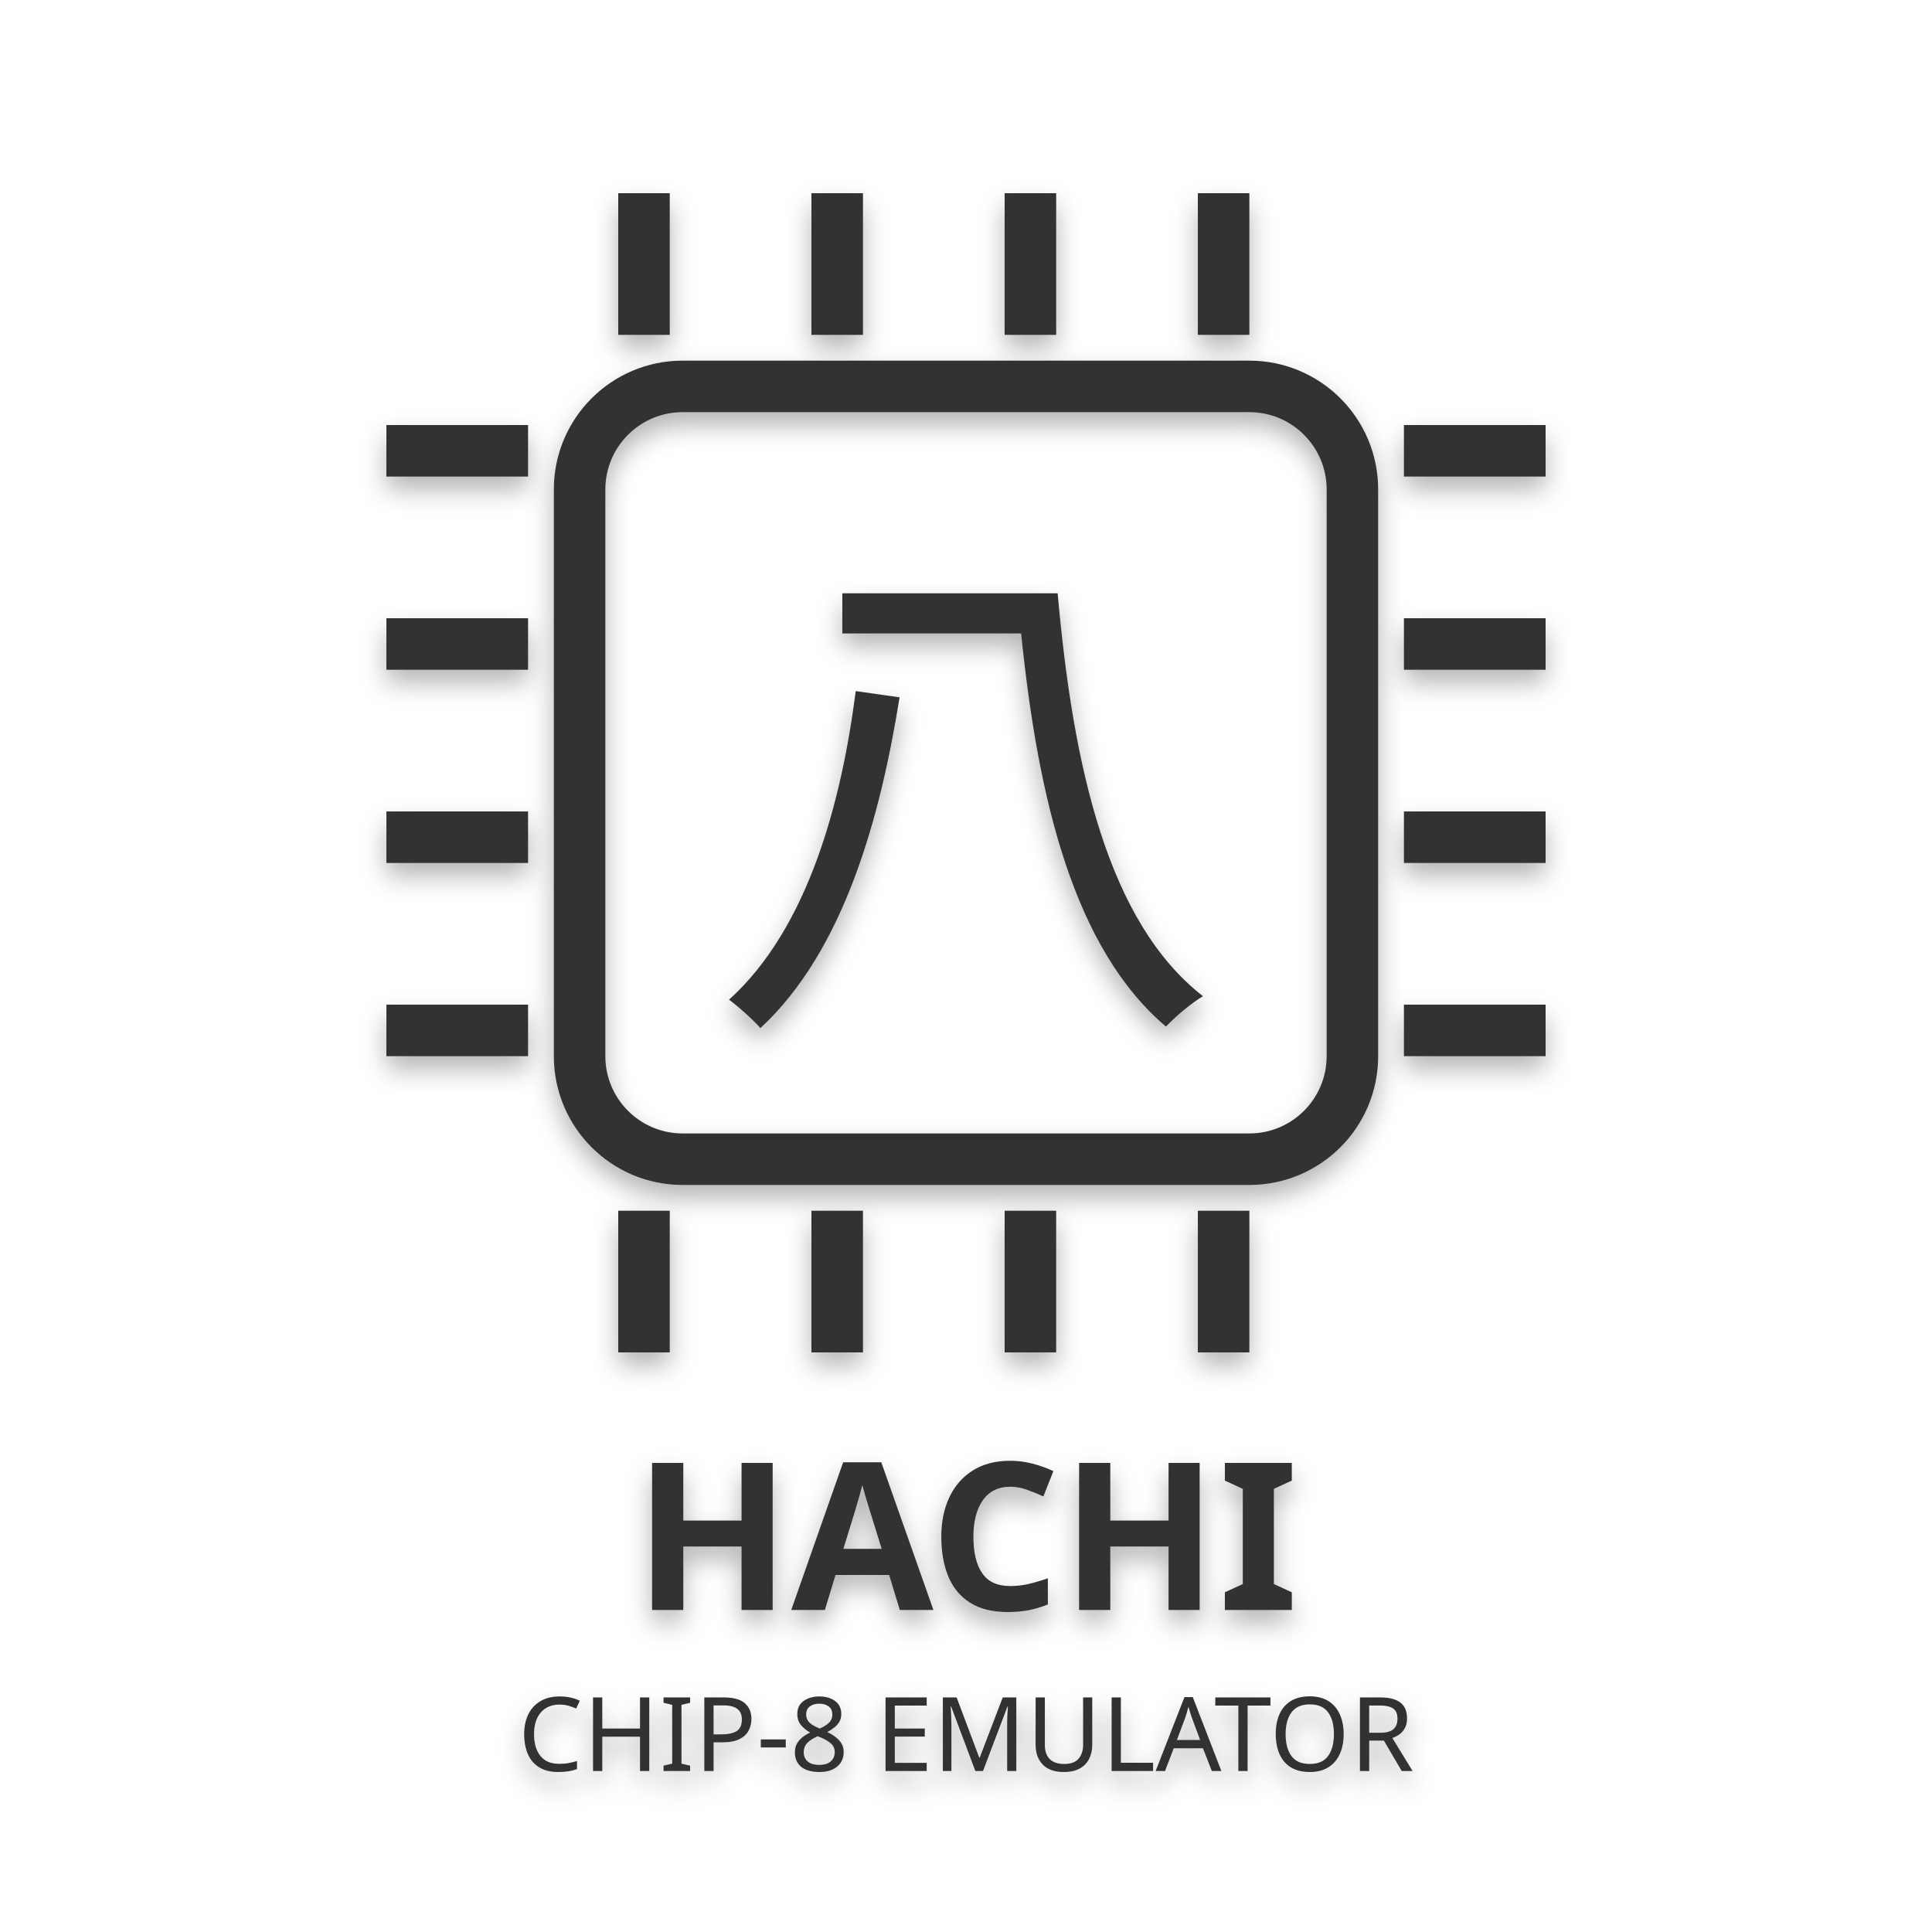
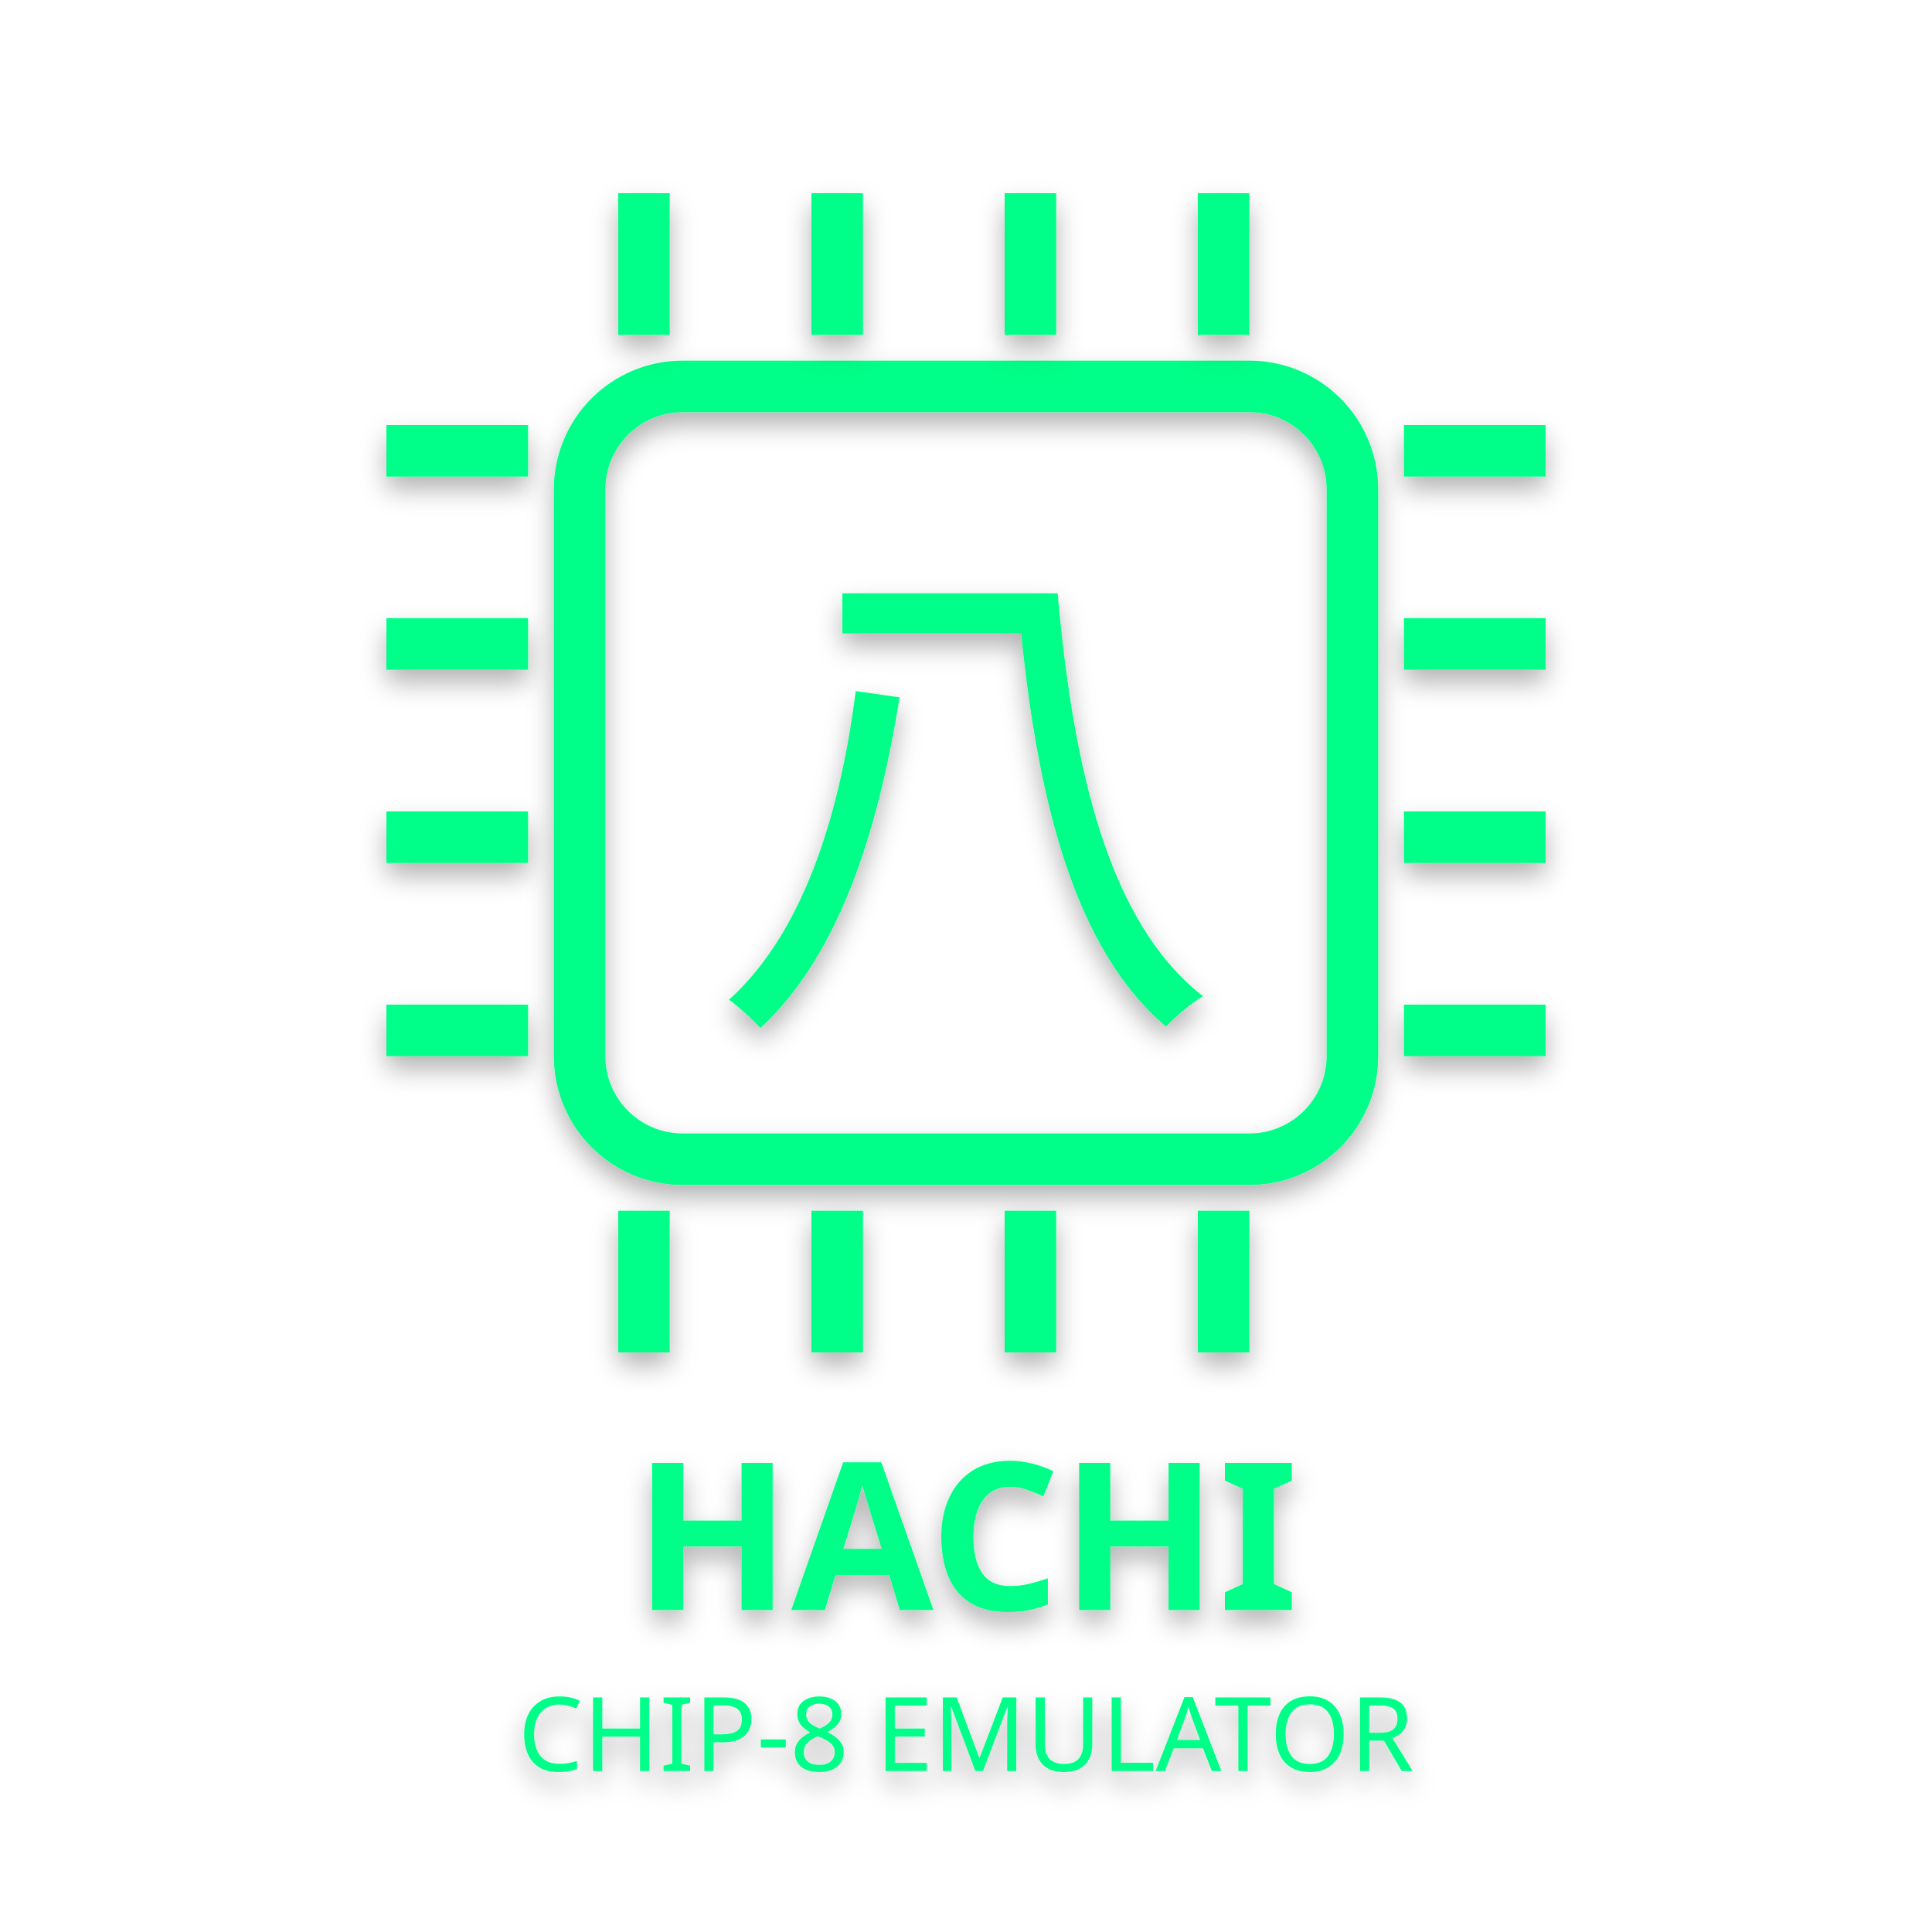
<svg xmlns="http://www.w3.org/2000/svg" width="300" height="300" viewBox="0 0 300 300" fill="none">
  <defs>
-     <filter id="softShadow" x="-50%" y="-50%" width="200%" height="200%">
+     <filter id="softShadow1" x="-50%" y="-50%" width="200%" height="200%">
      <feDropShadow dx="0" dy="2" stdDeviation="2" flood-color="rgba(0,0,0,0.3)" />
    </filter>
  </defs>
-   <rect x="90" y="60" width="120" height="120" rx="16" stroke="#333" stroke-width="8" filter="url(#softShadow)" />
-   <g stroke="#333" stroke-width="8" filter="url(#softShadow)">
+   <rect x="90" y="60" width="120" height="120" rx="16" stroke="#00FF88" stroke-width="8" filter="url(#softShadow1)" />
+   <g stroke="#00FF88" stroke-width="8" filter="url(#softShadow1)">
    <line x1="82" y1="70" x2="60" y2="70" />
    <line x1="82" y1="100" x2="60" y2="100" />
    <line x1="82" y1="130" x2="60" y2="130" />
    <line x1="82" y1="160" x2="60" y2="160" />
    <line x1="218" y1="70" x2="240" y2="70" />
    <line x1="218" y1="100" x2="240" y2="100" />
    <line x1="218" y1="130" x2="240" y2="130" />
    <line x1="218" y1="160" x2="240" y2="160" />
    <line x1="100" y1="52" x2="100" y2="30" />
    <line x1="130" y1="52" x2="130" y2="30" />
    <line x1="160" y1="52" x2="160" y2="30" />
    <line x1="190" y1="52" x2="190" y2="30" />
    <line x1="100" y1="188" x2="100" y2="210" />
    <line x1="130" y1="188" x2="130" y2="210" />
    <line x1="160" y1="188" x2="160" y2="210" />
    <line x1="190" y1="188" x2="190" y2="210" />
  </g>
-   <text x="150" y="125" text-anchor="middle" dominant-baseline="middle" font-size="80" font-family="serif" fill="#333" filter="url(#softShadow)">八</text>
-   <text x="150" y="250" text-anchor="middle" font-size="32" font-family="sans-serif" fill="#333" font-weight="bold" filter="url(#softShadow)">HACHI</text>
-   <text x="150" y="275" text-anchor="middle" font-size="16" font-family="sans-serif" fill="#333" filter="url(#softShadow)">CHIP-8 EMULATOR</text>
+   <text x="150" y="125" text-anchor="middle" dominant-baseline="middle" font-size="80" font-family="serif" fill="#00FF88" filter="url(#softShadow1)">八</text>
+   <text x="150" y="250" text-anchor="middle" font-size="32" font-family="sans-serif" fill="#00FF88" font-weight="bold" filter="url(#softShadow1)">HACHI</text>
+   <text x="150" y="275" text-anchor="middle" font-size="16" font-family="sans-serif" fill="#00FF88" filter="url(#softShadow1)">CHIP-8 EMULATOR</text>
</svg>
